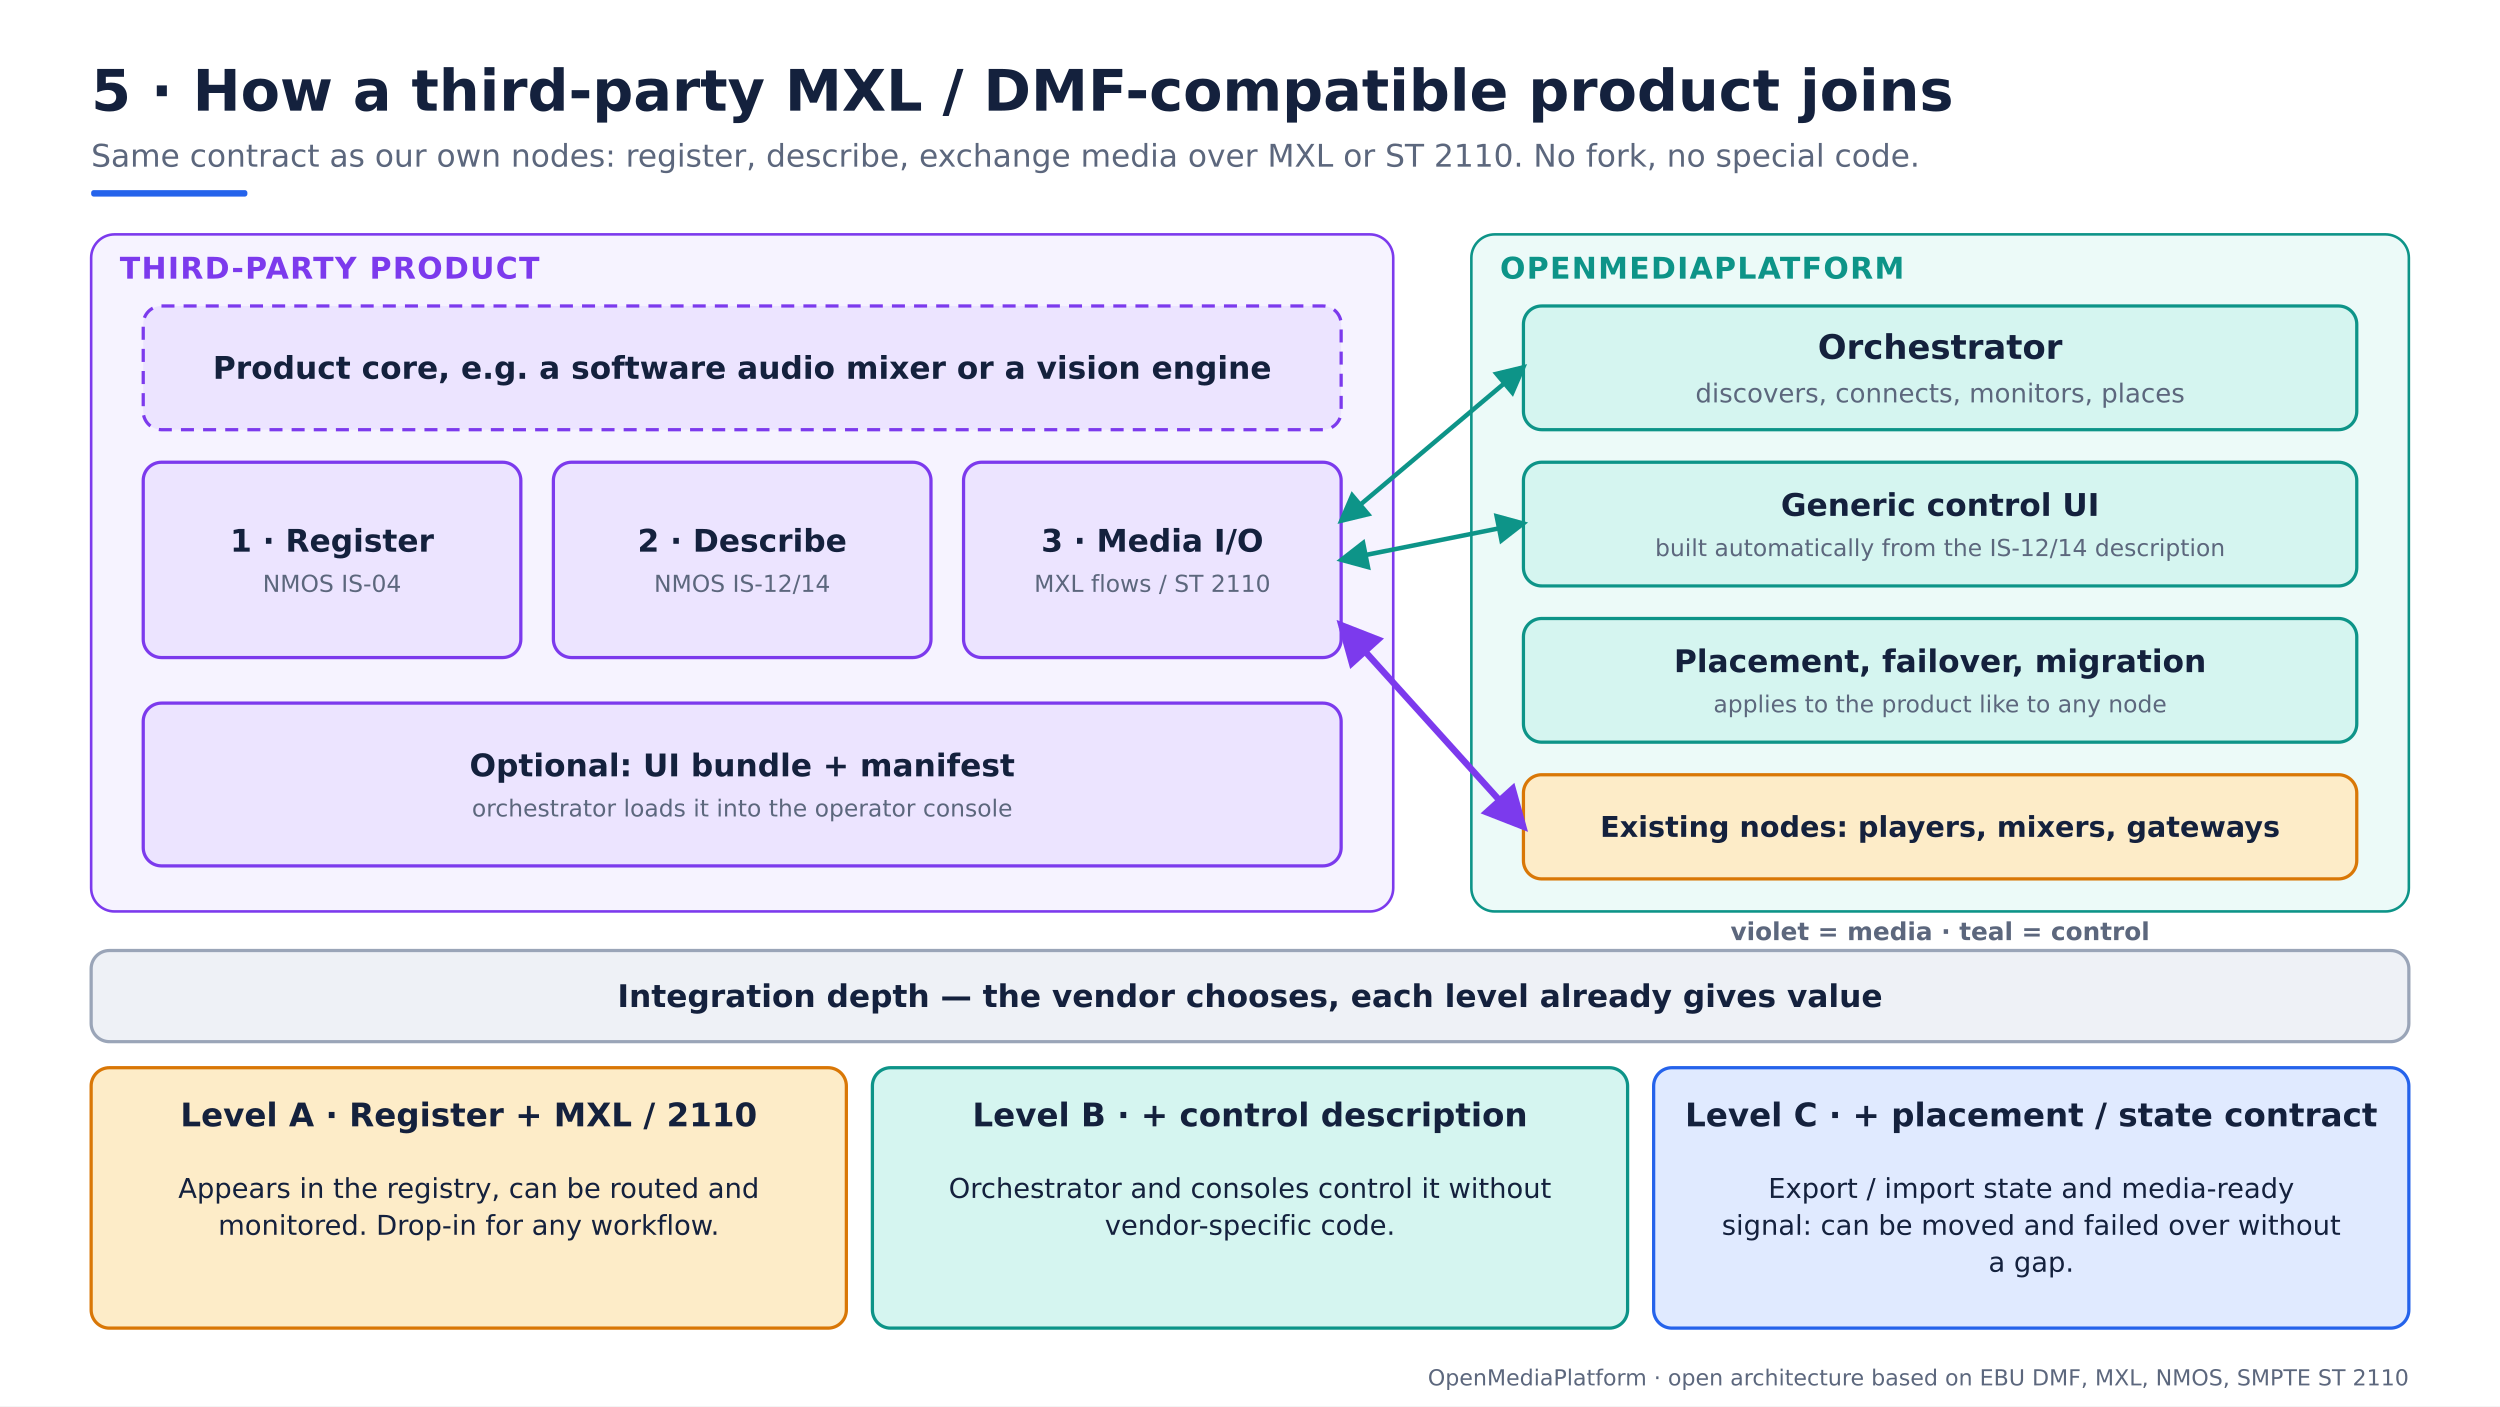
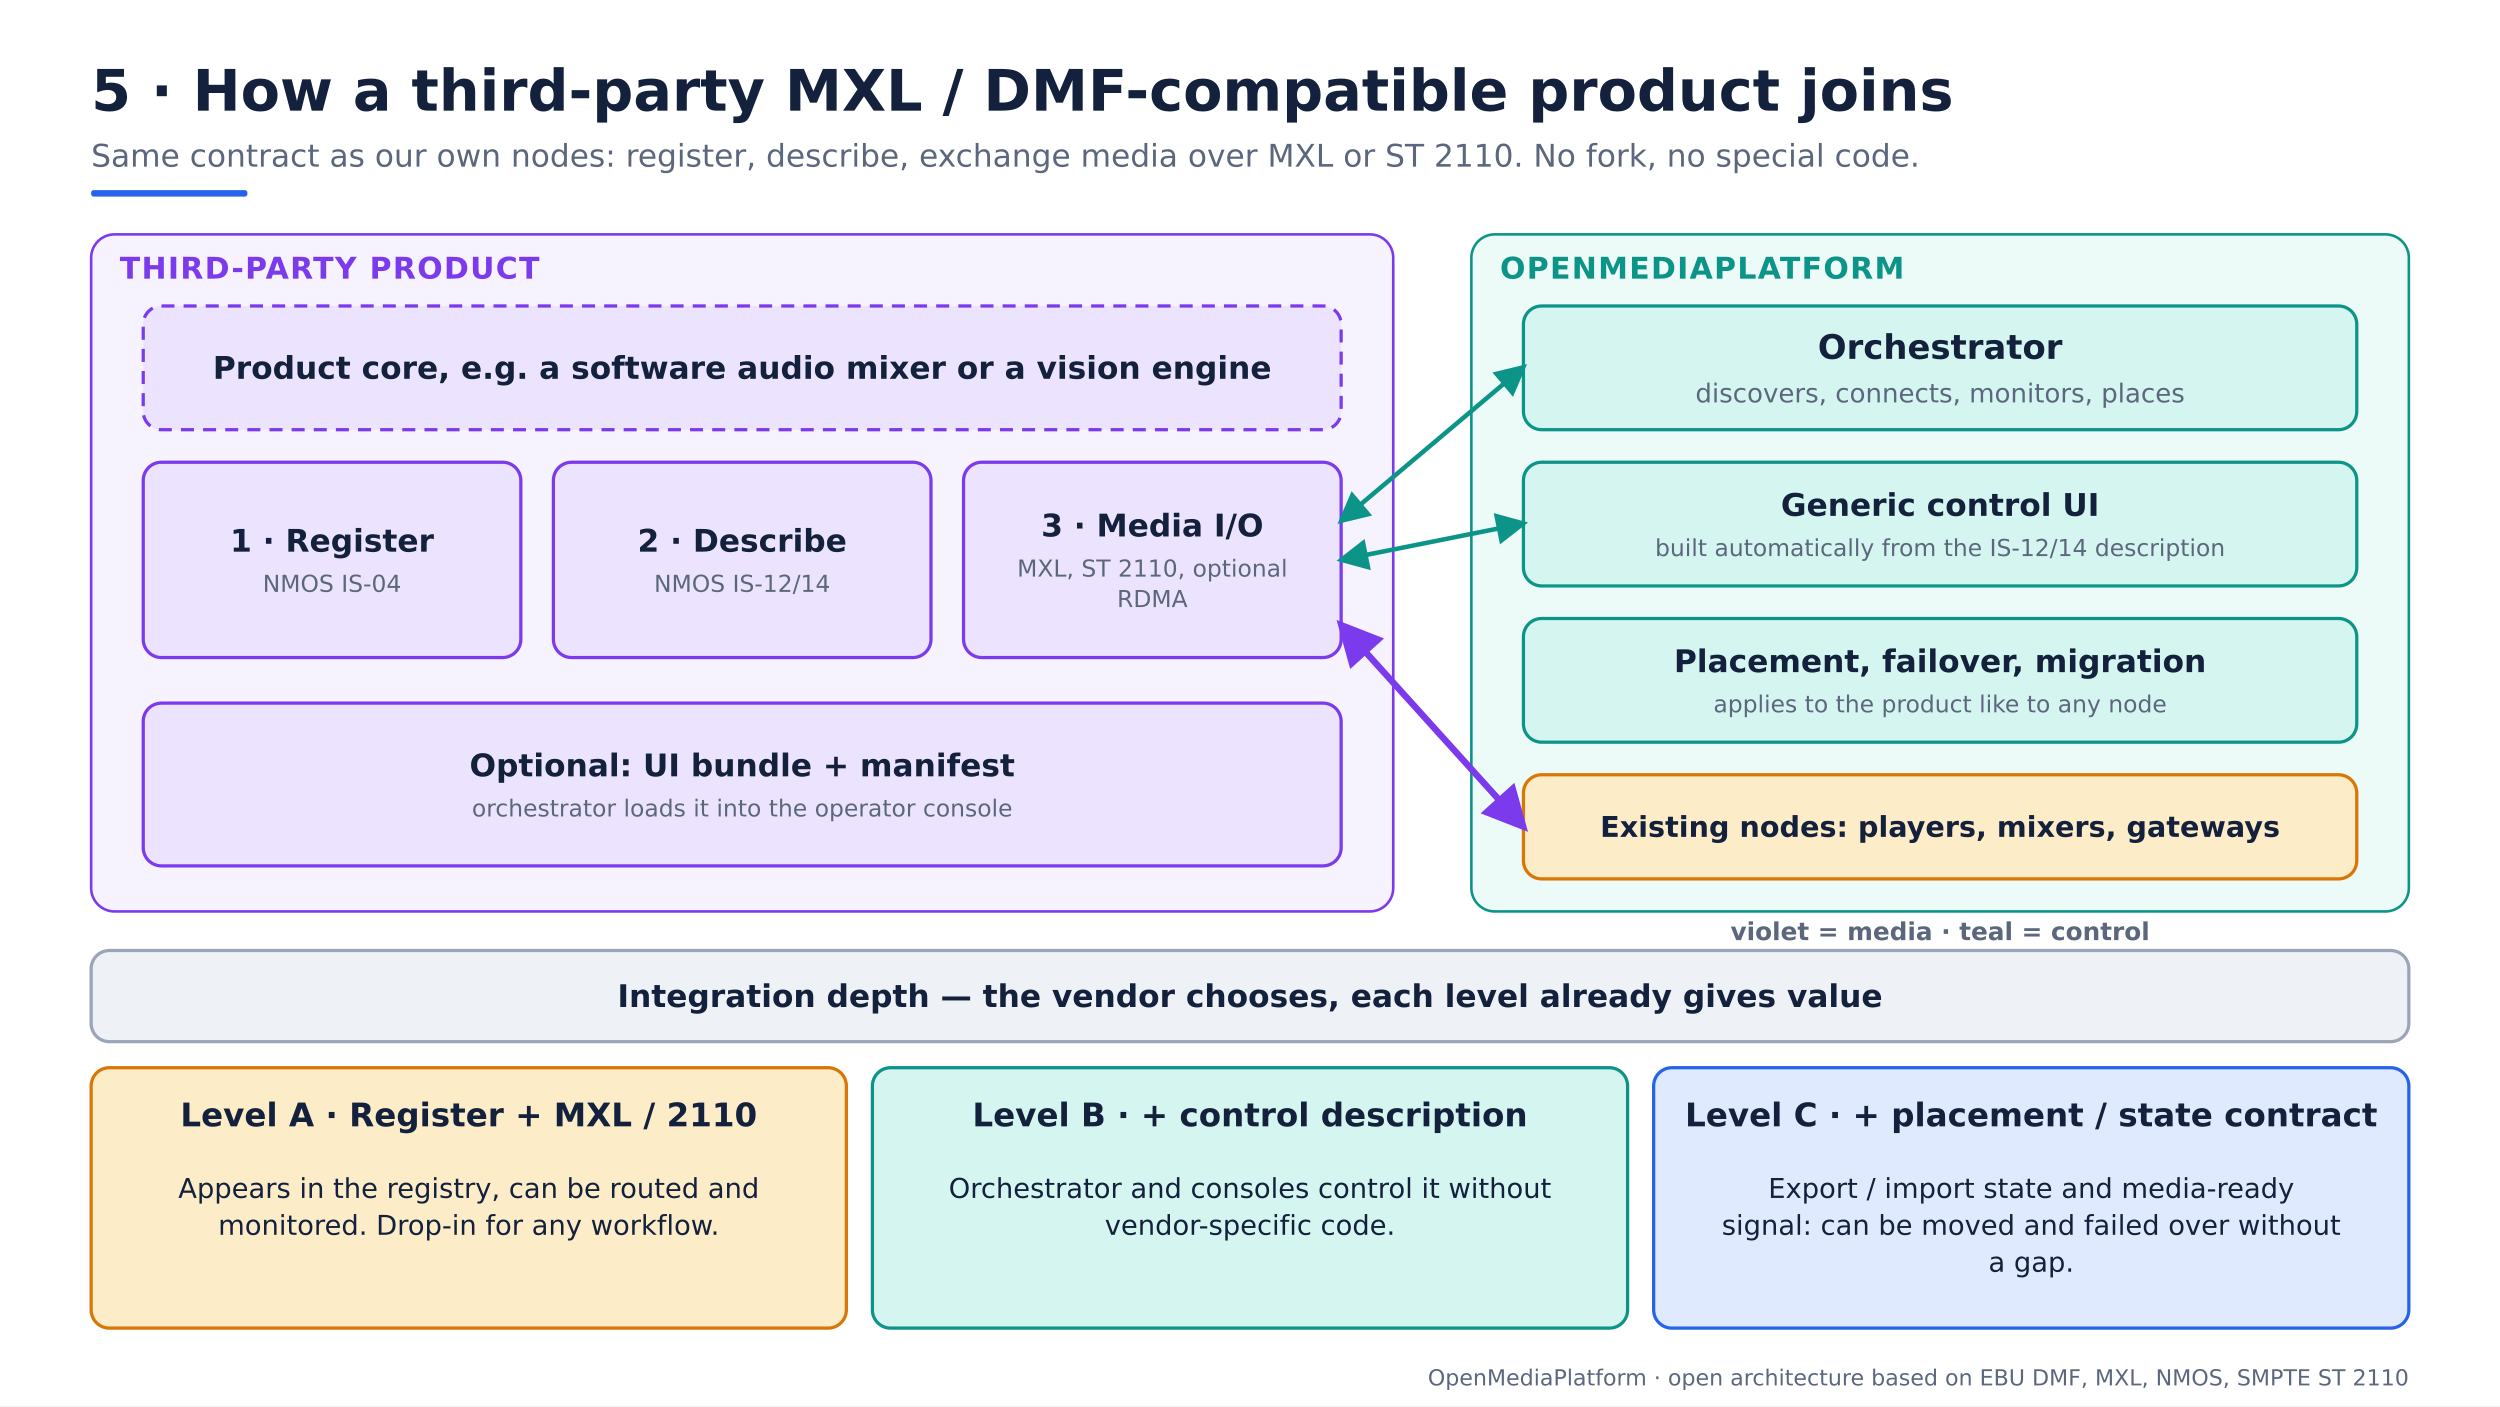
<svg xmlns="http://www.w3.org/2000/svg" width="1920" height="1080" viewBox="0 0 1920 1080" font-family="DejaVu Sans, Helvetica, Arial, sans-serif">
  <defs>
    <marker id="a_ink" viewBox="0 0 10 10" refX="8.5" refY="5" markerWidth="7" markerHeight="7" orient="auto-start-reverse">
      <path d="M0,0 L10,5 L0,10 z" fill="#14213d" />
    </marker>
    <marker id="as_ink" viewBox="0 0 10 10" refX="1.5" refY="5" markerWidth="7" markerHeight="7" orient="auto">
      <path d="M10,0 L0,5 L10,10 z" fill="#14213d" />
    </marker>
    <marker id="a_blue" viewBox="0 0 10 10" refX="8.5" refY="5" markerWidth="7" markerHeight="7" orient="auto-start-reverse">
      <path d="M0,0 L10,5 L0,10 z" fill="#2563eb" />
    </marker>
    <marker id="as_blue" viewBox="0 0 10 10" refX="1.5" refY="5" markerWidth="7" markerHeight="7" orient="auto">
      <path d="M10,0 L0,5 L10,10 z" fill="#2563eb" />
    </marker>
    <marker id="a_teal" viewBox="0 0 10 10" refX="8.5" refY="5" markerWidth="7" markerHeight="7" orient="auto-start-reverse">
      <path d="M0,0 L10,5 L0,10 z" fill="#0d9488" />
    </marker>
    <marker id="as_teal" viewBox="0 0 10 10" refX="1.5" refY="5" markerWidth="7" markerHeight="7" orient="auto">
      <path d="M10,0 L0,5 L10,10 z" fill="#0d9488" />
    </marker>
    <marker id="a_amber" viewBox="0 0 10 10" refX="8.5" refY="5" markerWidth="7" markerHeight="7" orient="auto-start-reverse">
      <path d="M0,0 L10,5 L0,10 z" fill="#d97706" />
    </marker>
    <marker id="as_amber" viewBox="0 0 10 10" refX="1.5" refY="5" markerWidth="7" markerHeight="7" orient="auto">
      <path d="M10,0 L0,5 L10,10 z" fill="#d97706" />
    </marker>
    <marker id="a_red" viewBox="0 0 10 10" refX="8.5" refY="5" markerWidth="7" markerHeight="7" orient="auto-start-reverse">
      <path d="M0,0 L10,5 L0,10 z" fill="#dc2626" />
    </marker>
    <marker id="as_red" viewBox="0 0 10 10" refX="1.5" refY="5" markerWidth="7" markerHeight="7" orient="auto">
      <path d="M10,0 L0,5 L10,10 z" fill="#dc2626" />
    </marker>
    <marker id="a_violet" viewBox="0 0 10 10" refX="8.5" refY="5" markerWidth="7" markerHeight="7" orient="auto-start-reverse">
      <path d="M0,0 L10,5 L0,10 z" fill="#7c3aed" />
    </marker>
    <marker id="as_violet" viewBox="0 0 10 10" refX="1.5" refY="5" markerWidth="7" markerHeight="7" orient="auto">
      <path d="M10,0 L0,5 L10,10 z" fill="#7c3aed" />
    </marker>
    <marker id="a_mute" viewBox="0 0 10 10" refX="8.5" refY="5" markerWidth="7" markerHeight="7" orient="auto-start-reverse">
      <path d="M0,0 L10,5 L0,10 z" fill="#5c677d" />
    </marker>
    <marker id="as_mute" viewBox="0 0 10 10" refX="1.5" refY="5" markerWidth="7" markerHeight="7" orient="auto">
      <path d="M10,0 L0,5 L10,10 z" fill="#5c677d" />
    </marker>
+     <marker id="a_pink" viewBox="0 0 10 10" refX="8.5" refY="5" markerWidth="7" markerHeight="7" orient="auto-start-reverse">
+       <path d="M0,0 L10,5 L0,10 z" fill="#db2777" />
+     </marker>
+     <marker id="as_pink" viewBox="0 0 10 10" refX="1.5" refY="5" markerWidth="7" markerHeight="7" orient="auto">
+       <path d="M10,0 L0,5 L10,10 z" fill="#db2777" />
+     </marker>
  </defs>
  <rect width="1920" height="1080" fill="#ffffff" />
  <text x="70" y="85" font-size="44" font-weight="700" fill="#14213d">5 · How a third-party MXL / DMF-compatible product joins</text>
  <text x="70" y="128" font-size="24" fill="#5c677d">Same contract as our own nodes: register, describe, exchange media over MXL or ST 2110. No fork, no special code.</text>
  <rect x="70" y="146" width="120" height="5" rx="2" fill="#2563eb" />
  <rect x="70" y="180" width="1000" height="520" rx="18" fill="#ece4ff" fill-opacity="0.45" stroke="#7c3aed" stroke-width="2" stroke-dasharray="3 0" />
  <text x="92" y="214" font-size="23" font-weight="700" fill="#7c3aed" letter-spacing="1">THIRD-PARTY PRODUCT</text>
  <rect x="110" y="235" width="920" height="95" rx="14" fill="#ece4ff" stroke="#7c3aed" stroke-width="2.5" stroke-dasharray="10 7" />
  <text x="570.0" y="290.9" text-anchor="middle" font-size="24" font-weight="700" fill="#14213d">Product core, e.g. a software audio mixer or a vision engine</text>
  <rect x="110" y="355" width="290" height="150" rx="14" fill="#ece4ff" stroke="#7c3aed" stroke-width="2.5" />
  <text x="255.0" y="423.7" text-anchor="middle" font-size="24" font-weight="700" fill="#14213d">1 · Register</text>
  <text x="255.0" y="454.552" text-anchor="middle" font-size="18" fill="#5c677d">NMOS IS-04</text>
  <rect x="425" y="355" width="290" height="150" rx="14" fill="#ece4ff" stroke="#7c3aed" stroke-width="2.5" />
  <text x="570.0" y="423.7" text-anchor="middle" font-size="24" font-weight="700" fill="#14213d">2 · Describe</text>
  <text x="570.0" y="454.552" text-anchor="middle" font-size="18" fill="#5c677d">NMOS IS-12/14</text>
  <rect x="740" y="355" width="290" height="150" rx="14" fill="#ece4ff" stroke="#7c3aed" stroke-width="2.5" />
-   <text x="885.0" y="423.7" text-anchor="middle" font-size="24" font-weight="700" fill="#14213d">3 · Media I/O</text>
-   <text x="885.0" y="454.552" text-anchor="middle" font-size="18" fill="#5c677d">MXL flows / ST 2110</text>
+   <text x="885.0" y="412.0" text-anchor="middle" font-size="24" font-weight="700" fill="#14213d">3 · Media I/O</text>
+   <text x="885.0" y="442.852" text-anchor="middle" font-size="18" fill="#5c677d">MXL, ST 2110, optional</text>
+   <text x="885.0" y="466.252" text-anchor="middle" font-size="18" fill="#5c677d">RDMA</text>
  <rect x="110" y="540" width="920" height="125" rx="14" fill="#ece4ff" stroke="#7c3aed" stroke-width="2.5" />
  <text x="570.0" y="596.2" text-anchor="middle" font-size="24" font-weight="700" fill="#14213d">Optional: UI bundle + manifest</text>
  <text x="570.0" y="627.052" text-anchor="middle" font-size="18" fill="#5c677d">orchestrator loads it into the operator console</text>
  <rect x="1130" y="180" width="720" height="520" rx="18" fill="#d5f5f0" fill-opacity="0.45" stroke="#0d9488" stroke-width="2" stroke-dasharray="3 0" />
  <text x="1152" y="214" font-size="23" font-weight="700" fill="#0d9488" letter-spacing="1">OPENMEDIAPLATFORM</text>
  <rect x="1170" y="235" width="640" height="95" rx="14" fill="#d5f5f0" stroke="#0d9488" stroke-width="2.5" />
  <text x="1490.0" y="275.6" text-anchor="middle" font-size="26" font-weight="700" fill="#14213d">Orchestrator</text>
  <text x="1490.0" y="309.03" text-anchor="middle" font-size="20" fill="#5c677d">discovers, connects, monitors, places</text>
  <rect x="1170" y="355" width="640" height="95" rx="14" fill="#d5f5f0" stroke="#0d9488" stroke-width="2.5" />
  <text x="1490.0" y="396.2" text-anchor="middle" font-size="24" font-weight="700" fill="#14213d">Generic control UI</text>
  <text x="1490.0" y="427.052" text-anchor="middle" font-size="18" fill="#5c677d">built automatically from the IS-12/14 description</text>
  <rect x="1170" y="475" width="640" height="95" rx="14" fill="#d5f5f0" stroke="#0d9488" stroke-width="2.5" />
  <text x="1490.0" y="516.2" text-anchor="middle" font-size="24" font-weight="700" fill="#14213d">Placement, failover, migration</text>
  <text x="1490.0" y="547.052" text-anchor="middle" font-size="18" fill="#5c677d">applies to the product like to any node</text>
  <rect x="1170" y="595" width="640" height="80" rx="14" fill="#fdecc8" stroke="#d97706" stroke-width="2.5" />
  <text x="1490.0" y="642.7" text-anchor="middle" font-size="22" font-weight="700" fill="#14213d">Existing nodes: players, mixers, gateways</text>
  <line x1="1030" y1="400" x2="1170" y2="282" stroke="#0d9488" stroke-width="3.5" marker-end="url(#a_teal)" marker-start="url(#as_teal)" />
  <line x1="1030" y1="430" x2="1170" y2="402" stroke="#0d9488" stroke-width="3.5" marker-end="url(#a_teal)" marker-start="url(#as_teal)" />
  <line x1="1030" y1="480" x2="1170" y2="635" stroke="#7c3aed" stroke-width="5" marker-end="url(#a_violet)" marker-start="url(#as_violet)" />
  <text x="1490" y="722" text-anchor="middle" font-size="19" font-weight="700" fill="#5c677d">violet = media   ·   teal = control</text>
  <rect x="70" y="730" width="1780" height="70" rx="14" fill="#eef1f6" stroke="#9aa5b8" stroke-width="2.5" />
  <text x="960.0" y="773.4" text-anchor="middle" font-size="24" font-weight="700" fill="#14213d">Integration depth — the vendor chooses, each level already gives value</text>
  <rect x="70" y="820" width="580" height="200" rx="14" fill="#fdecc8" stroke="#d97706" stroke-width="2.5" />
  <text x="360" y="865" text-anchor="middle" font-size="25" font-weight="700" fill="#14213d">Level A · Register + MXL / 2110</text>
  <text x="360" y="920.0" text-anchor="middle" font-size="21" fill="#14213d">Appears in the registry, can be routed and</text>
  <text x="360" y="948.35" text-anchor="middle" font-size="21" fill="#14213d">monitored. Drop-in for any workflow.</text>
  <rect x="670" y="820" width="580" height="200" rx="14" fill="#d5f5f0" stroke="#0d9488" stroke-width="2.5" />
  <text x="960" y="865" text-anchor="middle" font-size="25" font-weight="700" fill="#14213d">Level B · + control description</text>
  <text x="960" y="920.0" text-anchor="middle" font-size="21" fill="#14213d">Orchestrator and consoles control it without</text>
  <text x="960" y="948.35" text-anchor="middle" font-size="21" fill="#14213d">vendor-specific code.</text>
  <rect x="1270" y="820" width="580" height="200" rx="14" fill="#e0eaff" stroke="#2563eb" stroke-width="2.5" />
  <text x="1560" y="865" text-anchor="middle" font-size="25" font-weight="700" fill="#14213d">Level C · + placement / state contract</text>
  <text x="1560" y="920.0" text-anchor="middle" font-size="21" fill="#14213d">Export / import state and media-ready</text>
  <text x="1560" y="948.35" text-anchor="middle" font-size="21" fill="#14213d">signal: can be moved and failed over without</text>
  <text x="1560" y="976.7" text-anchor="middle" font-size="21" fill="#14213d">a gap.</text>
  <text x="1850" y="1064" text-anchor="end" font-size="17" fill="#5c677d">OpenMediaPlatform · open architecture based on EBU DMF, MXL, NMOS, SMPTE ST 2110</text>
</svg>
